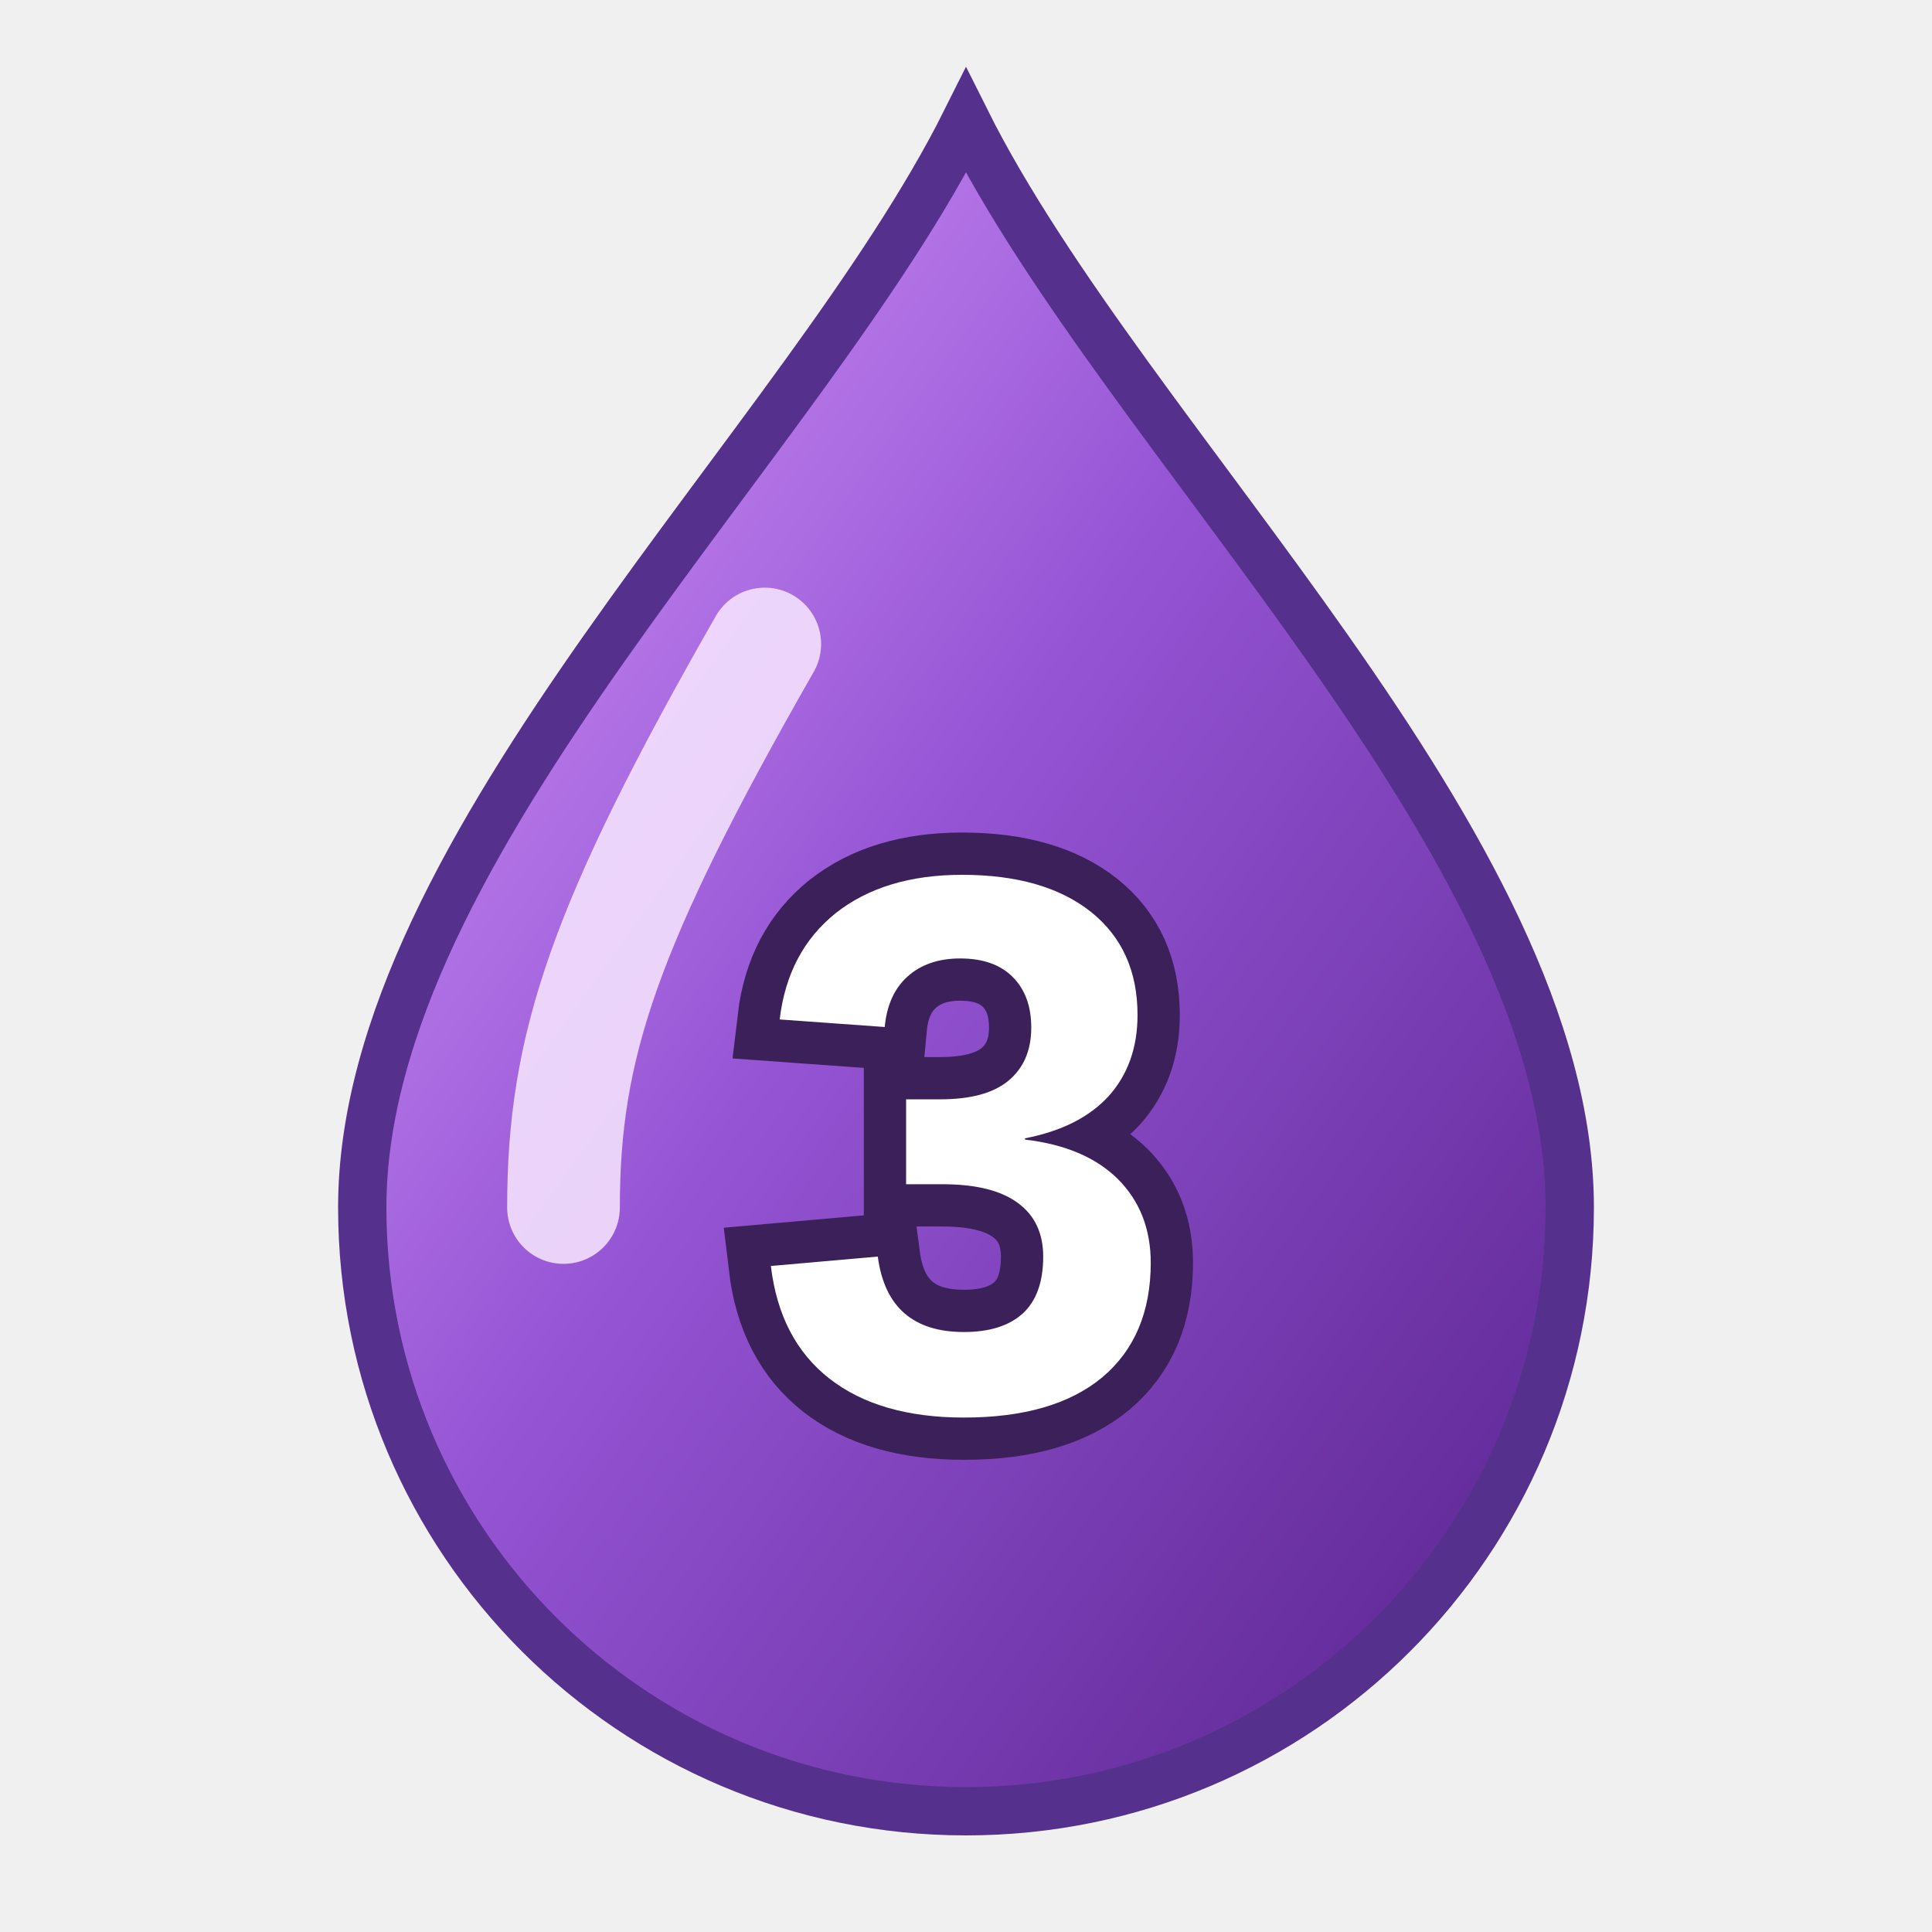
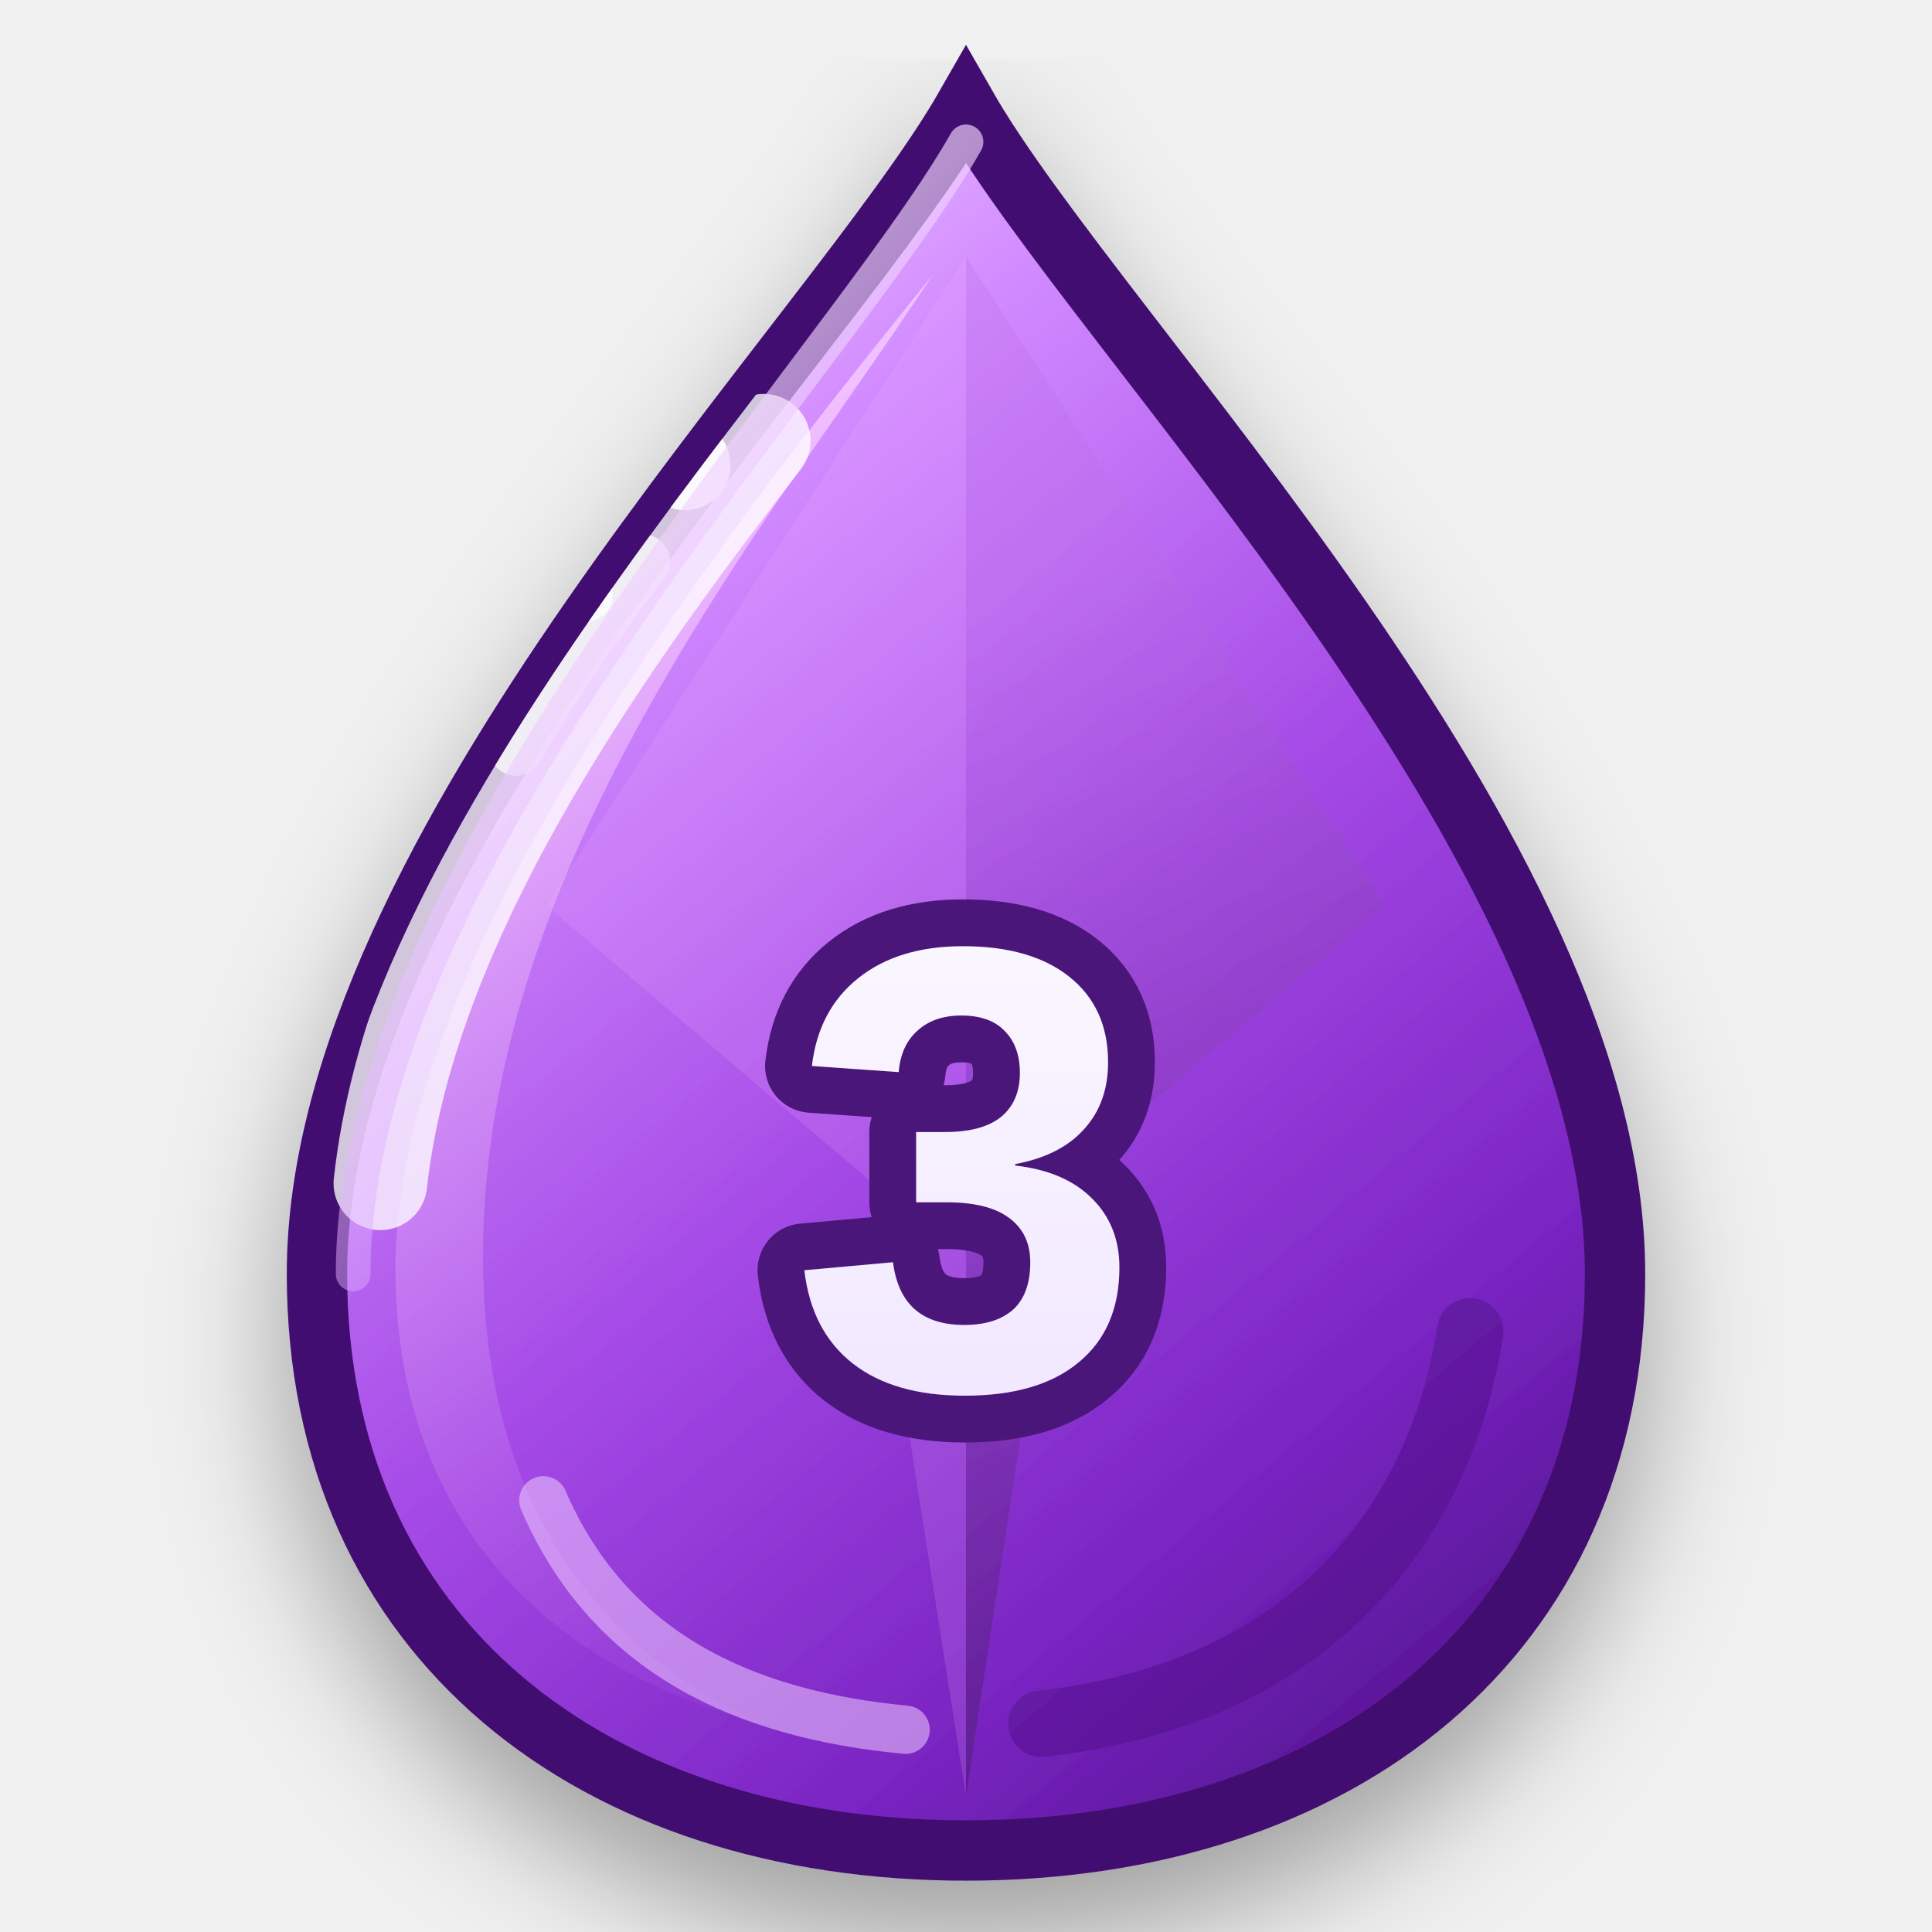
- <svg xmlns="http://www.w3.org/2000/svg" width="48" height="48" viewBox="0 0 48 48">
+ <svg xmlns="http://www.w3.org/2000/svg" width="64" height="64" viewBox="0 0 64 64">
  <defs>
-     <linearGradient id="e" x1="0" y1="0" x2="1" y2="1">
-       <stop stop-color="#db9eff" />
-       <stop offset=".45" stop-color="#9554d4" />
-       <stop offset="1" stop-color="#56218b" />
+     <linearGradient id="drop" x1="12" y1="9" x2="53" y2="58" gradientUnits="userSpaceOnUse">
+       <stop stop-color="#f4d5ff" />
+       <stop offset=".22" stop-color="#d18aff" />
+       <stop offset=".52" stop-color="#a348e5" />
+       <stop offset=".78" stop-color="#7924c2" />
+       <stop offset="1" stop-color="#481080" />
    </linearGradient>
+     <linearGradient id="edge" x1="12" y1="17" x2="53" y2="54" gradientUnits="userSpaceOnUse">
+       <stop stop-color="#fff0ff" stop-opacity=".95" />
+       <stop offset=".35" stop-color="#d8a0ff" stop-opacity=".55" />
+       <stop offset="1" stop-color="#3b086c" stop-opacity=".9" />
+     </linearGradient>
+     <linearGradient id="facetLeft" x1="13" y1="23" x2="33" y2="53" gradientUnits="userSpaceOnUse">
+       <stop stop-color="#f7caff" stop-opacity=".82" />
+       <stop offset="1" stop-color="#a74ce5" stop-opacity=".12" />
+     </linearGradient>
+     <linearGradient id="facetRight" x1="34" y1="20" x2="50" y2="57" gradientUnits="userSpaceOnUse">
+       <stop stop-color="#8b31cf" stop-opacity=".15" />
+       <stop offset="1" stop-color="#36065f" stop-opacity=".65" />
+     </linearGradient>
+     <linearGradient id="number" x1="0" y1="23" x2="0" y2="49" gradientUnits="userSpaceOnUse">
+       <stop stop-color="#fff" />
+       <stop offset="1" stop-color="#f0e5ff" />
+     </linearGradient>
+     <filter id="shadow" x="-25%" y="-20%" width="150%" height="155%">
+       <feGaussianBlur in="SourceAlpha" stdDeviation="2.1" />
+       <feOffset dy="2" />
+       <feComponentTransfer>
+         <feFuncA type="linear" slope=".34" />
+       </feComponentTransfer>
+       <feMerge>
+         <feMergeNode />
+         <feMergeNode in="SourceGraphic" />
+       </feMerge>
+     </filter>
+     <clipPath id="dropClip">
+       <path d="M32 3.5C27.6 11.2 10.5 28.1 10.5 42.2c0 12.1 9.2 19.1 21.5 19.1s21.5-7 21.5-19.1C53.5 28.1 36.4 11.2 32 3.5Z" />
+     </clipPath>
  </defs>
-   <path d="M24 3C20 11 9 21 9 30a15 15 0 0 0 30 0C39 21 28 11 24 3Z" fill="url(#e)" stroke="#55308c" stroke-width="1.2" />
-   <path d="M19 16c-4 7-5 10-5 14" stroke="#f8e7ff" stroke-width="2.8" opacity=".85" stroke-linecap="round" />
-   <text x="24" y="35" fill="white" stroke="#3b205a" stroke-width="2.1" paint-order="stroke" text-anchor="middle" font-family="Arial,Helvetica,sans-serif" font-weight="900" font-size="19">3</text>
+   <g filter="url(#shadow)">
+     <path d="M32 3.5C27.6 11.2 10.5 28.1 10.5 42.2c0 12.1 9.2 19.1 21.5 19.1s21.5-7 21.5-19.1C53.5 28.1 36.4 11.2 32 3.5Z" fill="url(#drop)" stroke="#42106f" stroke-width="2" />
+     <g clip-path="url(#dropClip)">
+       <path d="M30.9 9.1C25.6 17.2 16 28.5 16 41.6c0 7.6 3.3 12.8 9.2 15.5-7.9-2.1-12.1-7.5-12.1-15.1 0-10.9 12-25.7 17.8-32.9Z" fill="url(#facetLeft)" />
+       <path d="M32 8.5 45.9 30 35.1 39.1 32 59.5 28.8 39.1 18.1 30Z" fill="#f0b5ff" opacity=".16" />
+       <path d="M32 8.5 45.9 30 35.1 39.1 32 59.5Z" fill="url(#facetRight)" />
+       <path d="M12.6 39.2c1-9.1 8-18.5 12.7-24.6" fill="none" stroke="#fff" stroke-width="3.1" stroke-linecap="round" opacity=".76" />
+       <path d="M17.1 24.8c1.2-2.1 2.6-4.1 4.2-6.2" fill="none" stroke="#fff" stroke-width="1.8" stroke-linecap="round" opacity=".68" />
+       <path d="M18 49.7c2.2 5.1 6.7 7.1 12 7.6" fill="none" stroke="#eecbff" stroke-width="1.6" stroke-linecap="round" opacity=".55" />
+       <path d="M34.5 57.1c8.2-.9 13.1-5.9 14.2-13" fill="none" stroke="#4c0d80" stroke-width="2.2" stroke-linecap="round" opacity=".44" />
+       <circle cx="22.7" cy="15.4" r="1.5" fill="#fff" opacity=".9" />
+       <circle cx="19.4" cy="19.7" r=".9" fill="#fff" opacity=".75" />
+     </g>
+     <path d="M32 4.7c-4.2 7.4-20.3 23.9-20.3 37.5" fill="none" stroke="url(#edge)" stroke-width="1.15" stroke-linecap="round" opacity=".8" />
+     <text x="32" y="46" text-anchor="middle" fill="url(#number)" stroke="#4b1679" stroke-width="3.1" stroke-linejoin="round" paint-order="stroke fill" font-family="Arial,Helvetica,sans-serif" font-weight="900" font-size="21" letter-spacing="0">3</text>
+   </g>
</svg>
